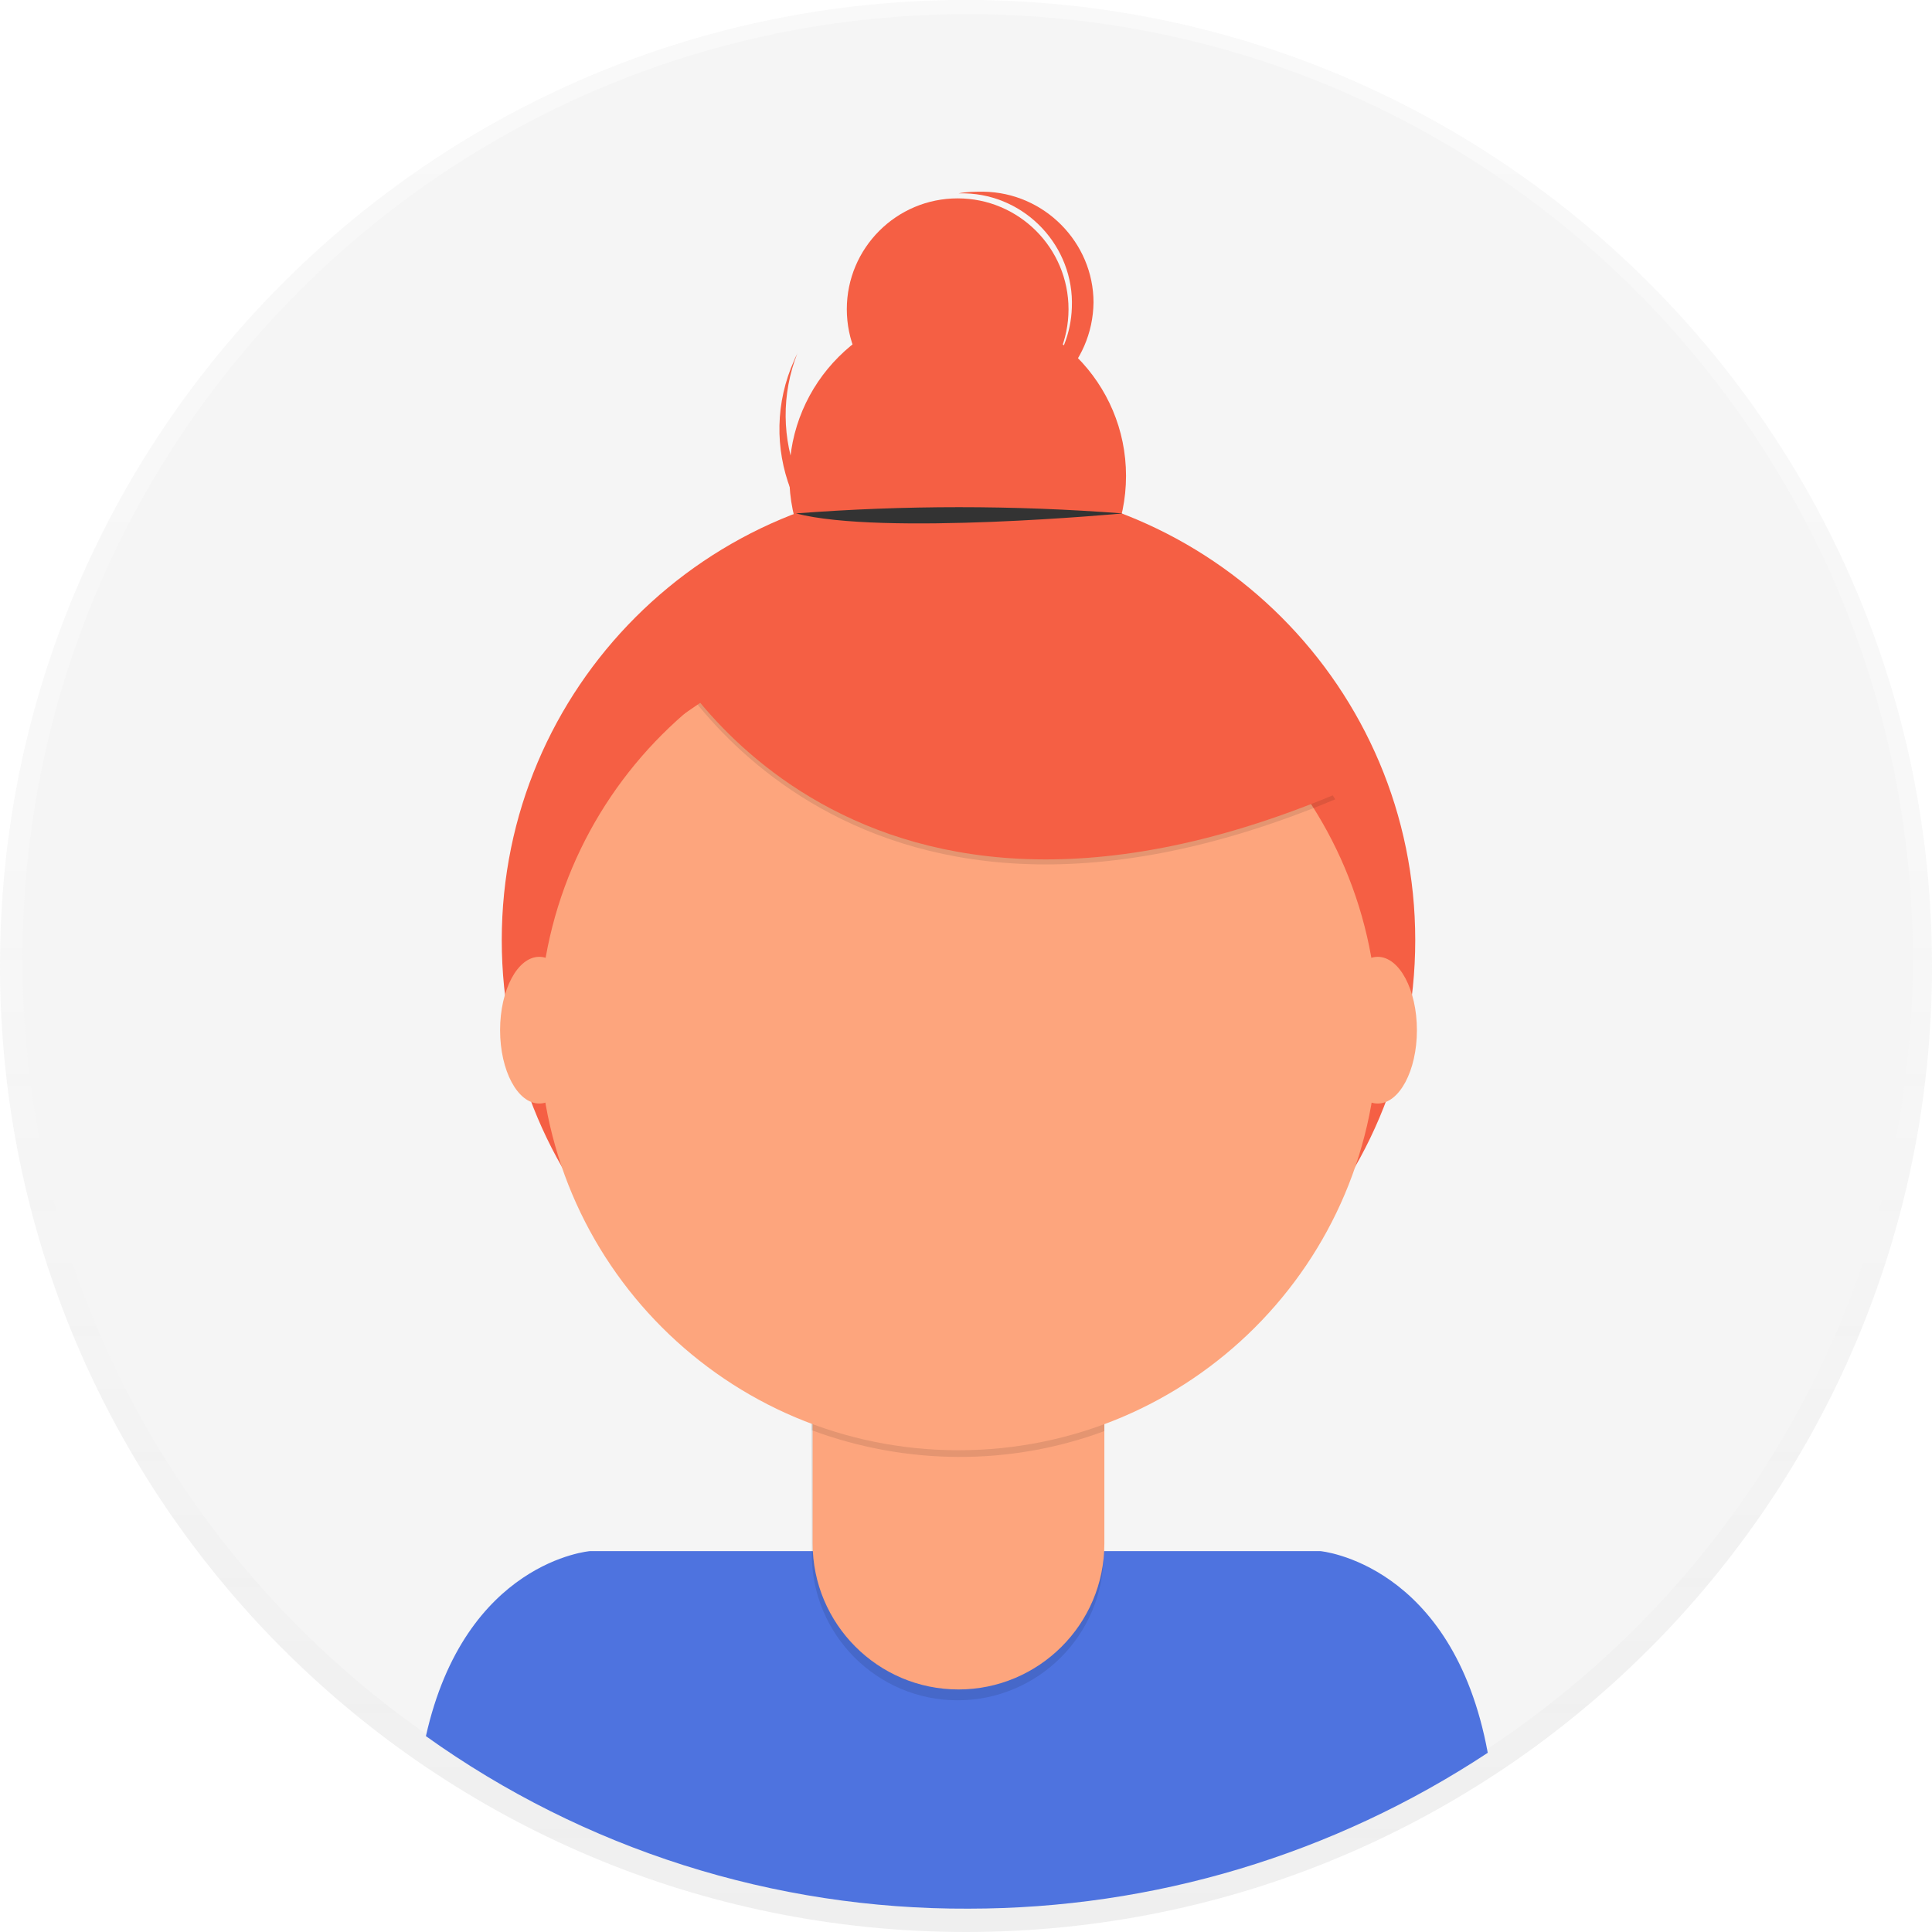
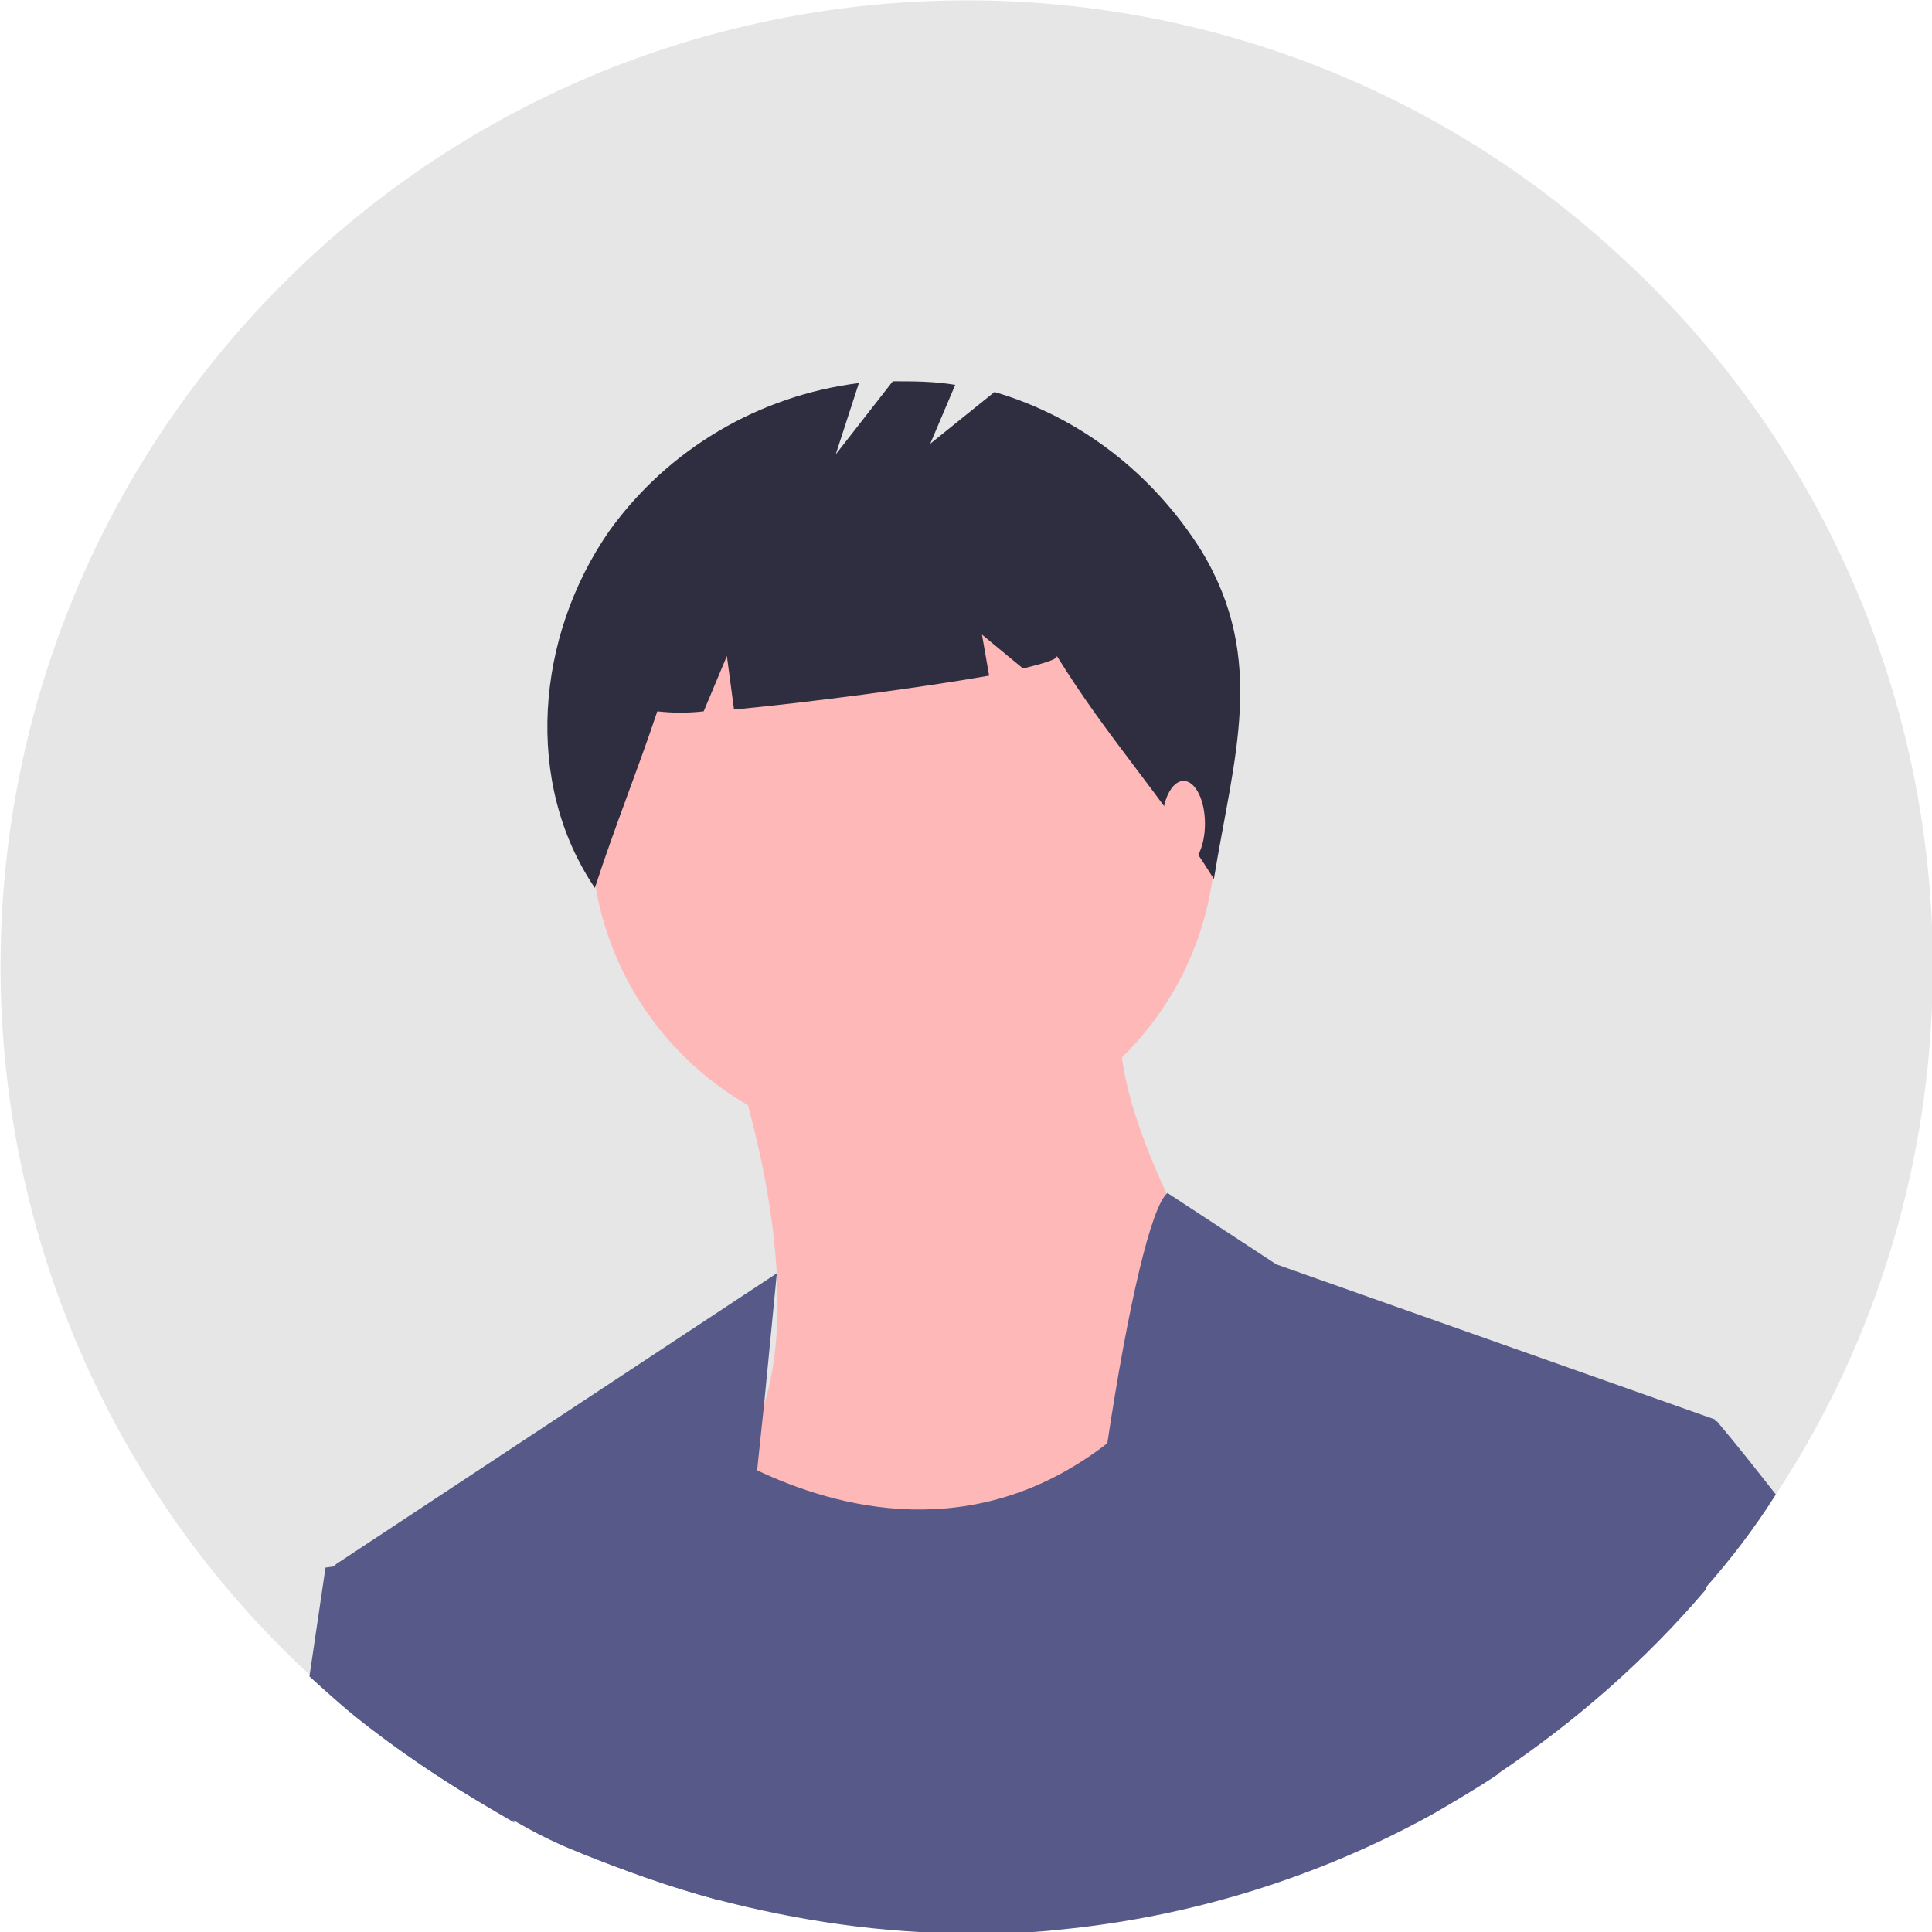
- <svg xmlns="http://www.w3.org/2000/svg" version="1.1" id="_x38_8ce59e9-c4b8-4d1d-9d7a-ce0190159aa8" x="0px" y="0px" viewBox="0 0 231.8 231.8" style="enable-background:new 0 0 231.8 231.8;" xml:space="preserve">
+ <svg xmlns="http://www.w3.org/2000/svg" version="1.1" id="Layer_1" x="0px" y="0px" viewBox="0 0 108.3 108.3" style="enable-background:new 0 0 108.3 108.3;" xml:space="preserve">
  <style type="text/css">
- 	.st0{opacity:0.5;}
- 	.st1{fill:url(#SVGID_1_);}
- 	.st2{fill:#F5F5F5;}
- 	.st3{fill:#4E73DF;}
- 	.st4{fill:#F55F44;}
- 	.st5{opacity:0.1;enable-background:new    ;}
- 	.st6{fill:#FDA57D;}
- 	.st7{fill:#333333;}
+ 	.st0{fill:#E6E6E6;}
+ 	.st1{fill:#FFB8B8;}
+ 	.st2{fill:#575A89;}
+ 	.st3{fill:#2F2E41;}
</style>
-   <g class="st0">
-     <linearGradient id="SVGID_1_" gradientUnits="userSpaceOnUse" x1="115.89" y1="9.36" x2="115.89" y2="241.14" gradientTransform="matrix(1 0 0 -1 0 241.14)">
-       <stop offset="0" style="stop-color:#808080;stop-opacity:0.25" />
-       <stop offset="0.54" style="stop-color:#808080;stop-opacity:0.12" />
-       <stop offset="1" style="stop-color:#808080;stop-opacity:0.1" />
-     </linearGradient>
-     <circle class="st1" cx="115.9" cy="115.9" r="115.9" />
+   <g id="Group_45" transform="translate(-191 -152.079)">
+     <g id="Group_30" transform="translate(282.246 224.353)">
+       <path id="Path_944" class="st0" d="M17.1-18.1c0,10.5-3,20.8-8.8,29.6c-1.2,1.9-2.5,3.6-4,5.3c-3.4,4-7.3,7.4-11.6,10.3    c-1.2,0.8-2.4,1.5-3.6,2.2c-6.5,3.6-13.7,5.8-21,6.5c-1.7,0.2-3.4,0.2-5.1,0.2c-4.7,0-9.4-0.6-14-1.8c-2.6-0.7-5.1-1.6-7.6-2.6    c-1.3-0.5-2.5-1.1-3.7-1.8c-2.9-1.5-5.6-3.3-8.2-5.3c-1.2-0.9-2.3-1.9-3.4-2.9C-95.8,1.3-97.1-33-76.8-54.9s54.6-23.3,76.5-2.9    C10.8-47.6,17.1-33.2,17.1-18.1L17.1-18.1z" />
+       <path id="Path_945" class="st1" d="M-50.2-13.2c0,0,4.9,13.7,1.1,21.4s6,16.4,6,16.4s25.8-13.1,22.5-19.7s-8.8-15.3-7.7-20.8    L-50.2-13.2z" />
+       <ellipse id="Ellipse_185" class="st1" cx="-40.6" cy="-25.5" rx="17.5" ry="17.5" />
+       <path id="Path_946" class="st2" d="M-51.1,34.2c-2.6-0.7-5.1-1.6-7.6-2.6l0.5-13.3l4.9-11c1.1,0.9,2.3,1.6,3.5,2.3    c0.3,0.2,0.6,0.3,0.9,0.5c4.6,2.2,12.2,4.2,19.5-1.3c2.7-2.1,5-4.7,6.7-7.6L-8.8,9l0.7,8.4l0.8,9.8c-1.2,0.8-2.4,1.5-3.6,2.2    c-6.5,3.6-13.7,5.8-21,6.5c-1.7,0.2-3.4,0.2-5.1,0.2C-41.8,36.1-46.5,35.4-51.1,34.2z" />
+       <path id="Path_947" class="st2" d="M-47.7-0.9L-47.7-0.9l-0.7,7.2l-0.4,3.8l-0.5,5.6l-1.8,18.5c-2.6-0.7-5.1-1.6-7.6-2.6    c-1.3-0.5-2.5-1.1-3.7-1.8c-2.9-1.5-5.6-3.3-8.2-5.3l-1.9-9l0.1-0.1L-47.7-0.9z" />
+       <path id="Path_948" class="st2" d="M-10.9,29.3c-6.5,3.6-13.7,5.8-21,6.5c0.4-6.7,1-13.1,1.6-18.8c0.3-2.9,0.7-5.7,1.1-8.2    c1.2-8,2.5-13.5,3.4-14.2l6.1,4L4.9,7.3l-0.5,9.5c-3.4,4-7.3,7.4-11.6,10.3C-8.5,27.9-9.7,28.7-10.9,29.3z" />
+       <path id="Path_949" class="st2" d="M-70.5,24.6c-1.2-0.9-2.3-1.9-3.4-2.9l0.9-6.1l0.7-0.1l3.1-0.4l6.8,14.8    C-65.2,28.3-67.9,26.6-70.5,24.6L-70.5,24.6z" />
+       <path id="Path_950" class="st2" d="M8.3,11.5c-1.2,1.9-2.5,3.6-4,5.3c-3.4,4-7.3,7.4-11.6,10.3c-1.2,0.8-2.4,1.5-3.6,2.2l-0.6-2.8    l3.5-9.1l4.2-11.1l8.8,1.1C6.1,8.7,7.2,10.1,8.3,11.5z" />
+       <path id="Path_951" class="st3" d="M-23.9-41.4c-2.7-4.3-6.8-7.5-11.6-8.9l-3.6,2.9l1.4-3.3c-1.2-0.2-2.3-0.2-3.5-0.2l-3.2,4.1    l1.3-4c-5.6,0.7-10.7,3.7-14,8.3c-4.1,5.9-4.8,14.1-0.8,20c1.1-3.4,2.4-6.6,3.5-9.9c0.9,0.1,1.7,0.1,2.6,0l1.3-3.1l0.4,3    c4.2-0.4,10.3-1.2,14.3-1.9l-0.4-2.3l2.3,1.9c1.2-0.3,1.9-0.5,1.9-0.7c2.9,4.7,5.8,7.7,8.8,12.5C-22.1-29.8-20.2-35.3-23.9-41.4z" />
+       <ellipse id="Ellipse_186" class="st1" cx="-24.9" cy="-26.1" rx="1.2" ry="2.4" />
+     </g>
  </g>
-   <circle class="st2" cx="116.1" cy="115.1" r="113.4" />
-   <path class="st3" d="M116.2,229c22.2,0,43.8-6.5,62.3-18.7c-4.2-22.8-20.1-24.2-20.1-24.2H70.8c0,0-15,1.2-19.7,22.2  C70.1,221.9,92.9,229.1,116.2,229z" />
-   <circle class="st4" cx="115" cy="112.8" r="54.8" />
-   <path class="st5" d="M97.3,158.4h35.1l0,0v28.1c0,9.7-7.9,17.5-17.5,17.5l0,0l0,0c-9.7,0-17.5-7.9-17.5-17.5l0,0L97.3,158.4  L97.3,158.4z" />
-   <path class="st6" d="M100.7,157.1h28.4c1.9,0,3.4,1.5,3.4,3.4l0,0v24.7c0,9.7-7.9,17.5-17.5,17.5l0,0l0,0c-9.7,0-17.5-7.9-17.5-17.5  l0,0v-24.7C97.4,158.6,98.8,157.1,100.7,157.1L100.7,157.1L100.7,157.1z" />
-   <path class="st5" d="M97.4,171.6c11.3,4.2,23.8,4.3,35.1,0.1v-4.3H97.4V171.6z" />
-   <circle class="st6" cx="115" cy="123.7" r="50.3" />
-   <circle class="st4" cx="114.9" cy="57.1" r="20.2" />
-   <circle class="st4" cx="114.9" cy="37.1" r="13.3" />
-   <path class="st4" d="M106.2,68.2c-9.9-4.4-14.5-15.8-10.5-25.9c-0.1,0.3-0.3,0.6-0.4,0.9c-4.6,10.2,0,22.2,10.2,26.8  s22.2,0,26.8-10.2c0.1-0.3,0.2-0.6,0.4-0.9C127.6,68.5,116,72.6,106.2,68.2z" />
-   <path class="st5" d="M79.2,77.9c0,0,21.2,43,81,18l-13.9-21.8l-24.7-8.9L79.2,77.9z" />
-   <path class="st4" d="M79.2,77.3c0,0,21.2,43,81,18l-13.9-21.8l-24.7-8.9L79.2,77.3z" />
-   <path class="st7" d="M95.5,61.6c13-1,26.1-1,39.2,0C134.7,61.6,105.8,64.3,95.5,61.6z" />
-   <path class="st4" d="M118,23c-1,0-2,0-3,0.2h0.8c7.3,0.2,13.1,6.4,12.8,13.7c-0.2,6.2-4.7,11.5-10.8,12.6  c7.3,0.1,13.3-5.8,13.4-13.2C131.2,29.1,125.3,23.1,118,23L118,23z" />
-   <ellipse class="st6" cx="64.7" cy="123.6" rx="4.7" ry="8.8" />
-   <ellipse class="st6" cx="165.3" cy="123.6" rx="4.7" ry="8.8" />
-   <polygon class="st4" points="76,78.6 85.8,73.5 88,81.6 82,85.7 " />
</svg>
